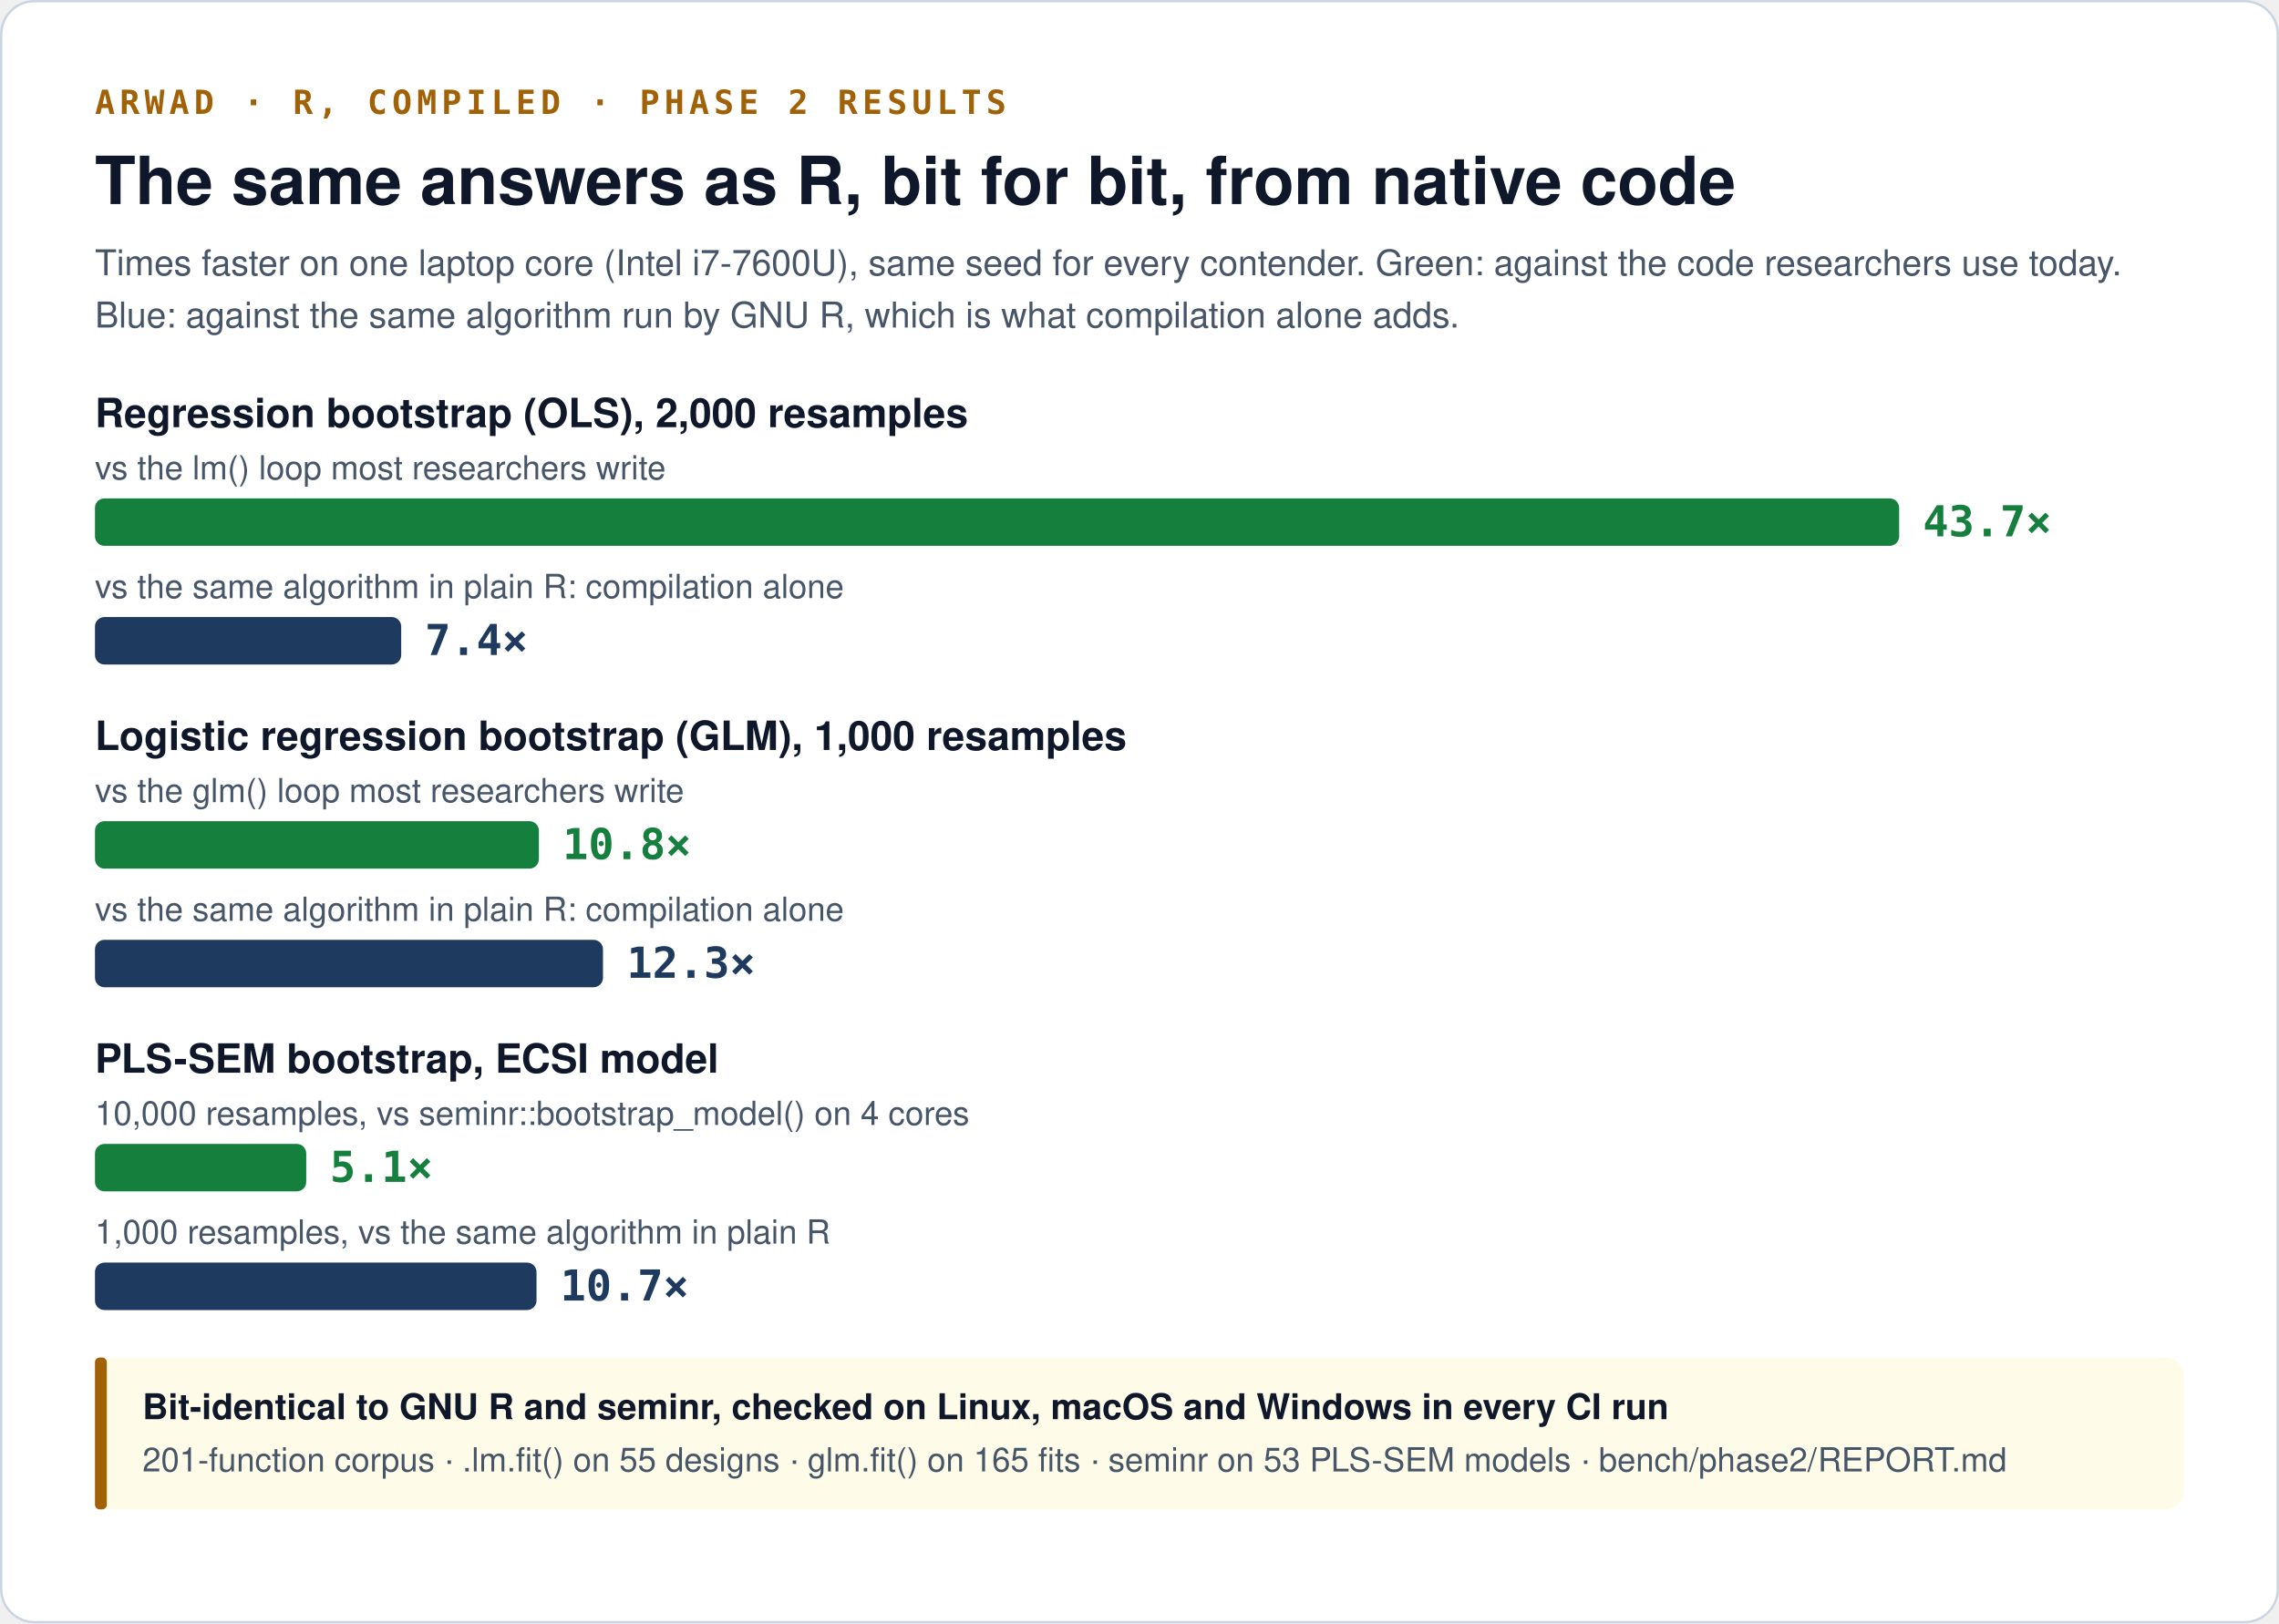
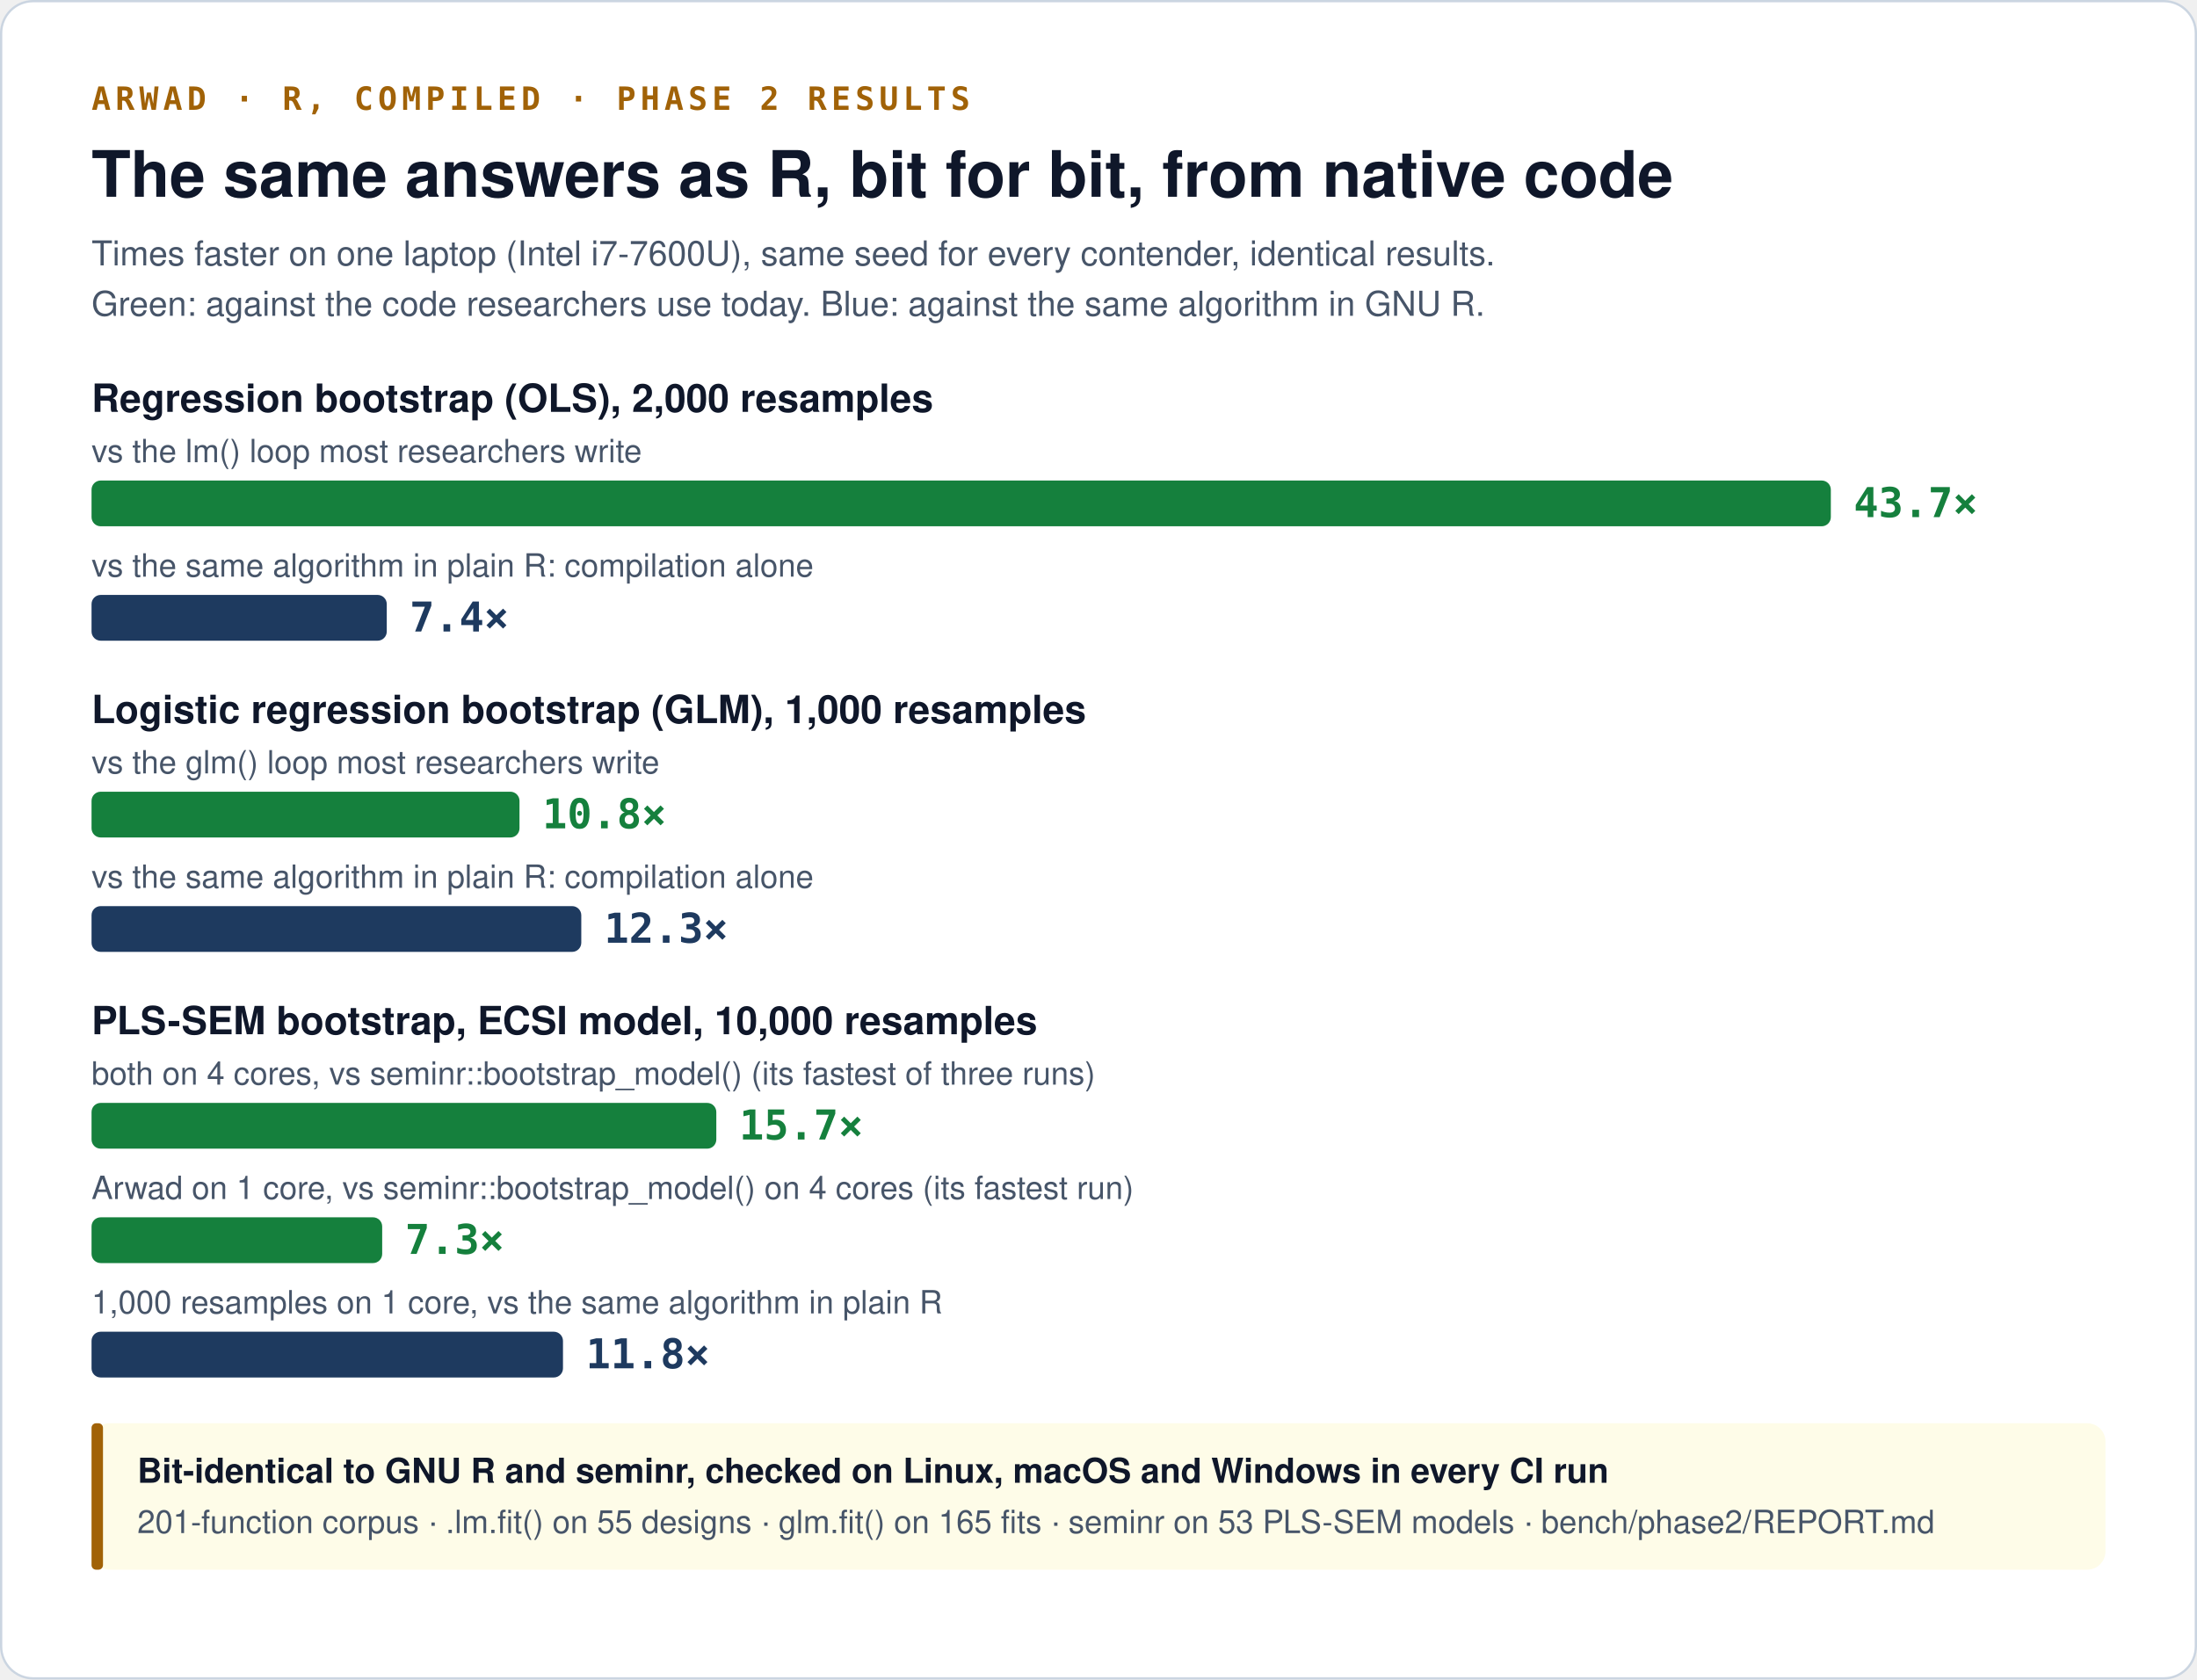
- <svg xmlns="http://www.w3.org/2000/svg" width="960" height="684" viewBox="0 0 960 684" role="img" aria-labelledby="t d">
-   <rect x="0.5" y="0.5" width="959" height="683" rx="14" fill="#FFFFFF" stroke="#CBD5E1" />
+ <svg xmlns="http://www.w3.org/2000/svg" width="960" height="734" viewBox="0 0 960 734" role="img" aria-labelledby="t d">
+   <rect x="0.5" y="0.5" width="959" height="733" rx="14" fill="#FFFFFF" stroke="#CBD5E1" />
  <text x="40" y="48" font-family="'JetBrains Mono', ui-monospace, SFMono-Regular, Menlo, Consolas, monospace" font-size="14" font-weight="700" letter-spacing="2" fill="#A16207">ARWAD · R, COMPILED · PHASE 2 RESULTS</text>
  <text x="40" y="86" font-family="'Atkinson Hyperlegible', 'IBM Plex Sans', -apple-system, 'Segoe UI', Helvetica, Arial, sans-serif" font-size="28" font-weight="700" fill="#0F172A">The same answers as R, bit for bit, from native code</text>
-   <text x="40" y="116" font-family="'Atkinson Hyperlegible', 'IBM Plex Sans', -apple-system, 'Segoe UI', Helvetica, Arial, sans-serif" font-size="15" fill="#475569">Times faster on one laptop core (Intel i7-7600U), same seed for every contender. Green: against the code researchers use today.</text>
-   <text x="40" y="138" font-family="'Atkinson Hyperlegible', 'IBM Plex Sans', -apple-system, 'Segoe UI', Helvetica, Arial, sans-serif" font-size="15" fill="#475569">Blue: against the same algorithm run by GNU R, which is what compilation alone adds.</text>
+   <text x="40" y="116" font-family="'Atkinson Hyperlegible', 'IBM Plex Sans', -apple-system, 'Segoe UI', Helvetica, Arial, sans-serif" font-size="15" fill="#475569">Times faster on one laptop (Intel i7-7600U), same seed for every contender, identical results.</text>
+   <text x="40" y="138" font-family="'Atkinson Hyperlegible', 'IBM Plex Sans', -apple-system, 'Segoe UI', Helvetica, Arial, sans-serif" font-size="15" fill="#475569">Green: against the code researchers use today. Blue: against the same algorithm in GNU R.</text>
  <text x="40" y="180" font-family="'Atkinson Hyperlegible', 'IBM Plex Sans', -apple-system, 'Segoe UI', Helvetica, Arial, sans-serif" font-size="17" font-weight="700" fill="#0F172A">Regression bootstrap (OLS), 2,000 resamples</text>
  <text x="40" y="202" font-family="'Atkinson Hyperlegible', 'IBM Plex Sans', -apple-system, 'Segoe UI', Helvetica, Arial, sans-serif" font-size="14" fill="#475569">vs the lm() loop most researchers write</text>
  <rect x="40" y="210" width="760" height="20" rx="4" fill="#15803D" />
  <text x="810" y="226" font-family="'JetBrains Mono', ui-monospace, SFMono-Regular, Menlo, Consolas, monospace" font-size="18" font-weight="700" fill="#15803D">43.7×</text>
  <text x="40" y="252" font-family="'Atkinson Hyperlegible', 'IBM Plex Sans', -apple-system, 'Segoe UI', Helvetica, Arial, sans-serif" font-size="14" fill="#475569">vs the same algorithm in plain R: compilation alone</text>
  <rect x="40" y="260" width="129" height="20" rx="4" fill="#1E3A5F" />
  <text x="179" y="276" font-family="'JetBrains Mono', ui-monospace, SFMono-Regular, Menlo, Consolas, monospace" font-size="18" font-weight="700" fill="#1E3A5F">7.4×</text>
  <text x="40" y="316" font-family="'Atkinson Hyperlegible', 'IBM Plex Sans', -apple-system, 'Segoe UI', Helvetica, Arial, sans-serif" font-size="17" font-weight="700" fill="#0F172A">Logistic regression bootstrap (GLM), 1,000 resamples</text>
  <text x="40" y="338" font-family="'Atkinson Hyperlegible', 'IBM Plex Sans', -apple-system, 'Segoe UI', Helvetica, Arial, sans-serif" font-size="14" fill="#475569">vs the glm() loop most researchers write</text>
  <rect x="40" y="346" width="187" height="20" rx="4" fill="#15803D" />
  <text x="237" y="362" font-family="'JetBrains Mono', ui-monospace, SFMono-Regular, Menlo, Consolas, monospace" font-size="18" font-weight="700" fill="#15803D">10.8×</text>
  <text x="40" y="388" font-family="'Atkinson Hyperlegible', 'IBM Plex Sans', -apple-system, 'Segoe UI', Helvetica, Arial, sans-serif" font-size="14" fill="#475569">vs the same algorithm in plain R: compilation alone</text>
  <rect x="40" y="396" width="214" height="20" rx="4" fill="#1E3A5F" />
  <text x="264" y="412" font-family="'JetBrains Mono', ui-monospace, SFMono-Regular, Menlo, Consolas, monospace" font-size="18" font-weight="700" fill="#1E3A5F">12.3×</text>
-   <text x="40" y="452" font-family="'Atkinson Hyperlegible', 'IBM Plex Sans', -apple-system, 'Segoe UI', Helvetica, Arial, sans-serif" font-size="17" font-weight="700" fill="#0F172A">PLS-SEM bootstrap, ECSI model</text>
-   <text x="40" y="474" font-family="'Atkinson Hyperlegible', 'IBM Plex Sans', -apple-system, 'Segoe UI', Helvetica, Arial, sans-serif" font-size="14" fill="#475569">10,000 resamples, vs seminr::bootstrap_model() on 4 cores</text>
-   <rect x="40" y="482" width="89" height="20" rx="4" fill="#15803D" />
-   <text x="139" y="498" font-family="'JetBrains Mono', ui-monospace, SFMono-Regular, Menlo, Consolas, monospace" font-size="18" font-weight="700" fill="#15803D">5.1×</text>
-   <text x="40" y="524" font-family="'Atkinson Hyperlegible', 'IBM Plex Sans', -apple-system, 'Segoe UI', Helvetica, Arial, sans-serif" font-size="14" fill="#475569">1,000 resamples, vs the same algorithm in plain R</text>
-   <rect x="40" y="532" width="186" height="20" rx="4" fill="#1E3A5F" />
-   <text x="236" y="548" font-family="'JetBrains Mono', ui-monospace, SFMono-Regular, Menlo, Consolas, monospace" font-size="18" font-weight="700" fill="#1E3A5F">10.7×</text>
-   <rect x="40" y="572" width="880" height="64" rx="8" fill="#FEFCE8" />
-   <rect x="40" y="572" width="5" height="64" rx="2" fill="#A16207" />
-   <text x="60" y="598" font-family="'Atkinson Hyperlegible', 'IBM Plex Sans', -apple-system, 'Segoe UI', Helvetica, Arial, sans-serif" font-size="15" font-weight="700" fill="#0F172A">Bit-identical to GNU R and seminr, checked on Linux, macOS and Windows in every CI run</text>
-   <text x="60" y="620" font-family="'Atkinson Hyperlegible', 'IBM Plex Sans', -apple-system, 'Segoe UI', Helvetica, Arial, sans-serif" font-size="14" fill="#475569">201-function corpus · .lm.fit() on 55 designs · glm.fit() on 165 fits · seminr on 53 PLS-SEM models · bench/phase2/REPORT.md</text>
+   <text x="40" y="452" font-family="'Atkinson Hyperlegible', 'IBM Plex Sans', -apple-system, 'Segoe UI', Helvetica, Arial, sans-serif" font-size="17" font-weight="700" fill="#0F172A">PLS-SEM bootstrap, ECSI model, 10,000 resamples</text>
+   <text x="40" y="474" font-family="'Atkinson Hyperlegible', 'IBM Plex Sans', -apple-system, 'Segoe UI', Helvetica, Arial, sans-serif" font-size="14" fill="#475569">both on 4 cores, vs seminr::bootstrap_model() (its fastest of three runs)</text>
+   <rect x="40" y="482" width="273" height="20" rx="4" fill="#15803D" />
+   <text x="323" y="498" font-family="'JetBrains Mono', ui-monospace, SFMono-Regular, Menlo, Consolas, monospace" font-size="18" font-weight="700" fill="#15803D">15.7×</text>
+   <text x="40" y="524" font-family="'Atkinson Hyperlegible', 'IBM Plex Sans', -apple-system, 'Segoe UI', Helvetica, Arial, sans-serif" font-size="14" fill="#475569">Arwad on 1 core, vs seminr::bootstrap_model() on 4 cores (its fastest run)</text>
+   <rect x="40" y="532" width="127" height="20" rx="4" fill="#15803D" />
+   <text x="177" y="548" font-family="'JetBrains Mono', ui-monospace, SFMono-Regular, Menlo, Consolas, monospace" font-size="18" font-weight="700" fill="#15803D">7.3×</text>
+   <text x="40" y="574" font-family="'Atkinson Hyperlegible', 'IBM Plex Sans', -apple-system, 'Segoe UI', Helvetica, Arial, sans-serif" font-size="14" fill="#475569">1,000 resamples on 1 core, vs the same algorithm in plain R</text>
+   <rect x="40" y="582" width="206" height="20" rx="4" fill="#1E3A5F" />
+   <text x="256" y="598" font-family="'JetBrains Mono', ui-monospace, SFMono-Regular, Menlo, Consolas, monospace" font-size="18" font-weight="700" fill="#1E3A5F">11.8×</text>
+   <rect x="40" y="622" width="880" height="64" rx="8" fill="#FEFCE8" />
+   <rect x="40" y="622" width="5" height="64" rx="2" fill="#A16207" />
+   <text x="60" y="648" font-family="'Atkinson Hyperlegible', 'IBM Plex Sans', -apple-system, 'Segoe UI', Helvetica, Arial, sans-serif" font-size="15" font-weight="700" fill="#0F172A">Bit-identical to GNU R and seminr, checked on Linux, macOS and Windows in every CI run</text>
+   <text x="60" y="670" font-family="'Atkinson Hyperlegible', 'IBM Plex Sans', -apple-system, 'Segoe UI', Helvetica, Arial, sans-serif" font-size="14" fill="#475569">201-function corpus · .lm.fit() on 55 designs · glm.fit() on 165 fits · seminr on 53 PLS-SEM models · bench/phase2/REPORT.md</text>
</svg>
